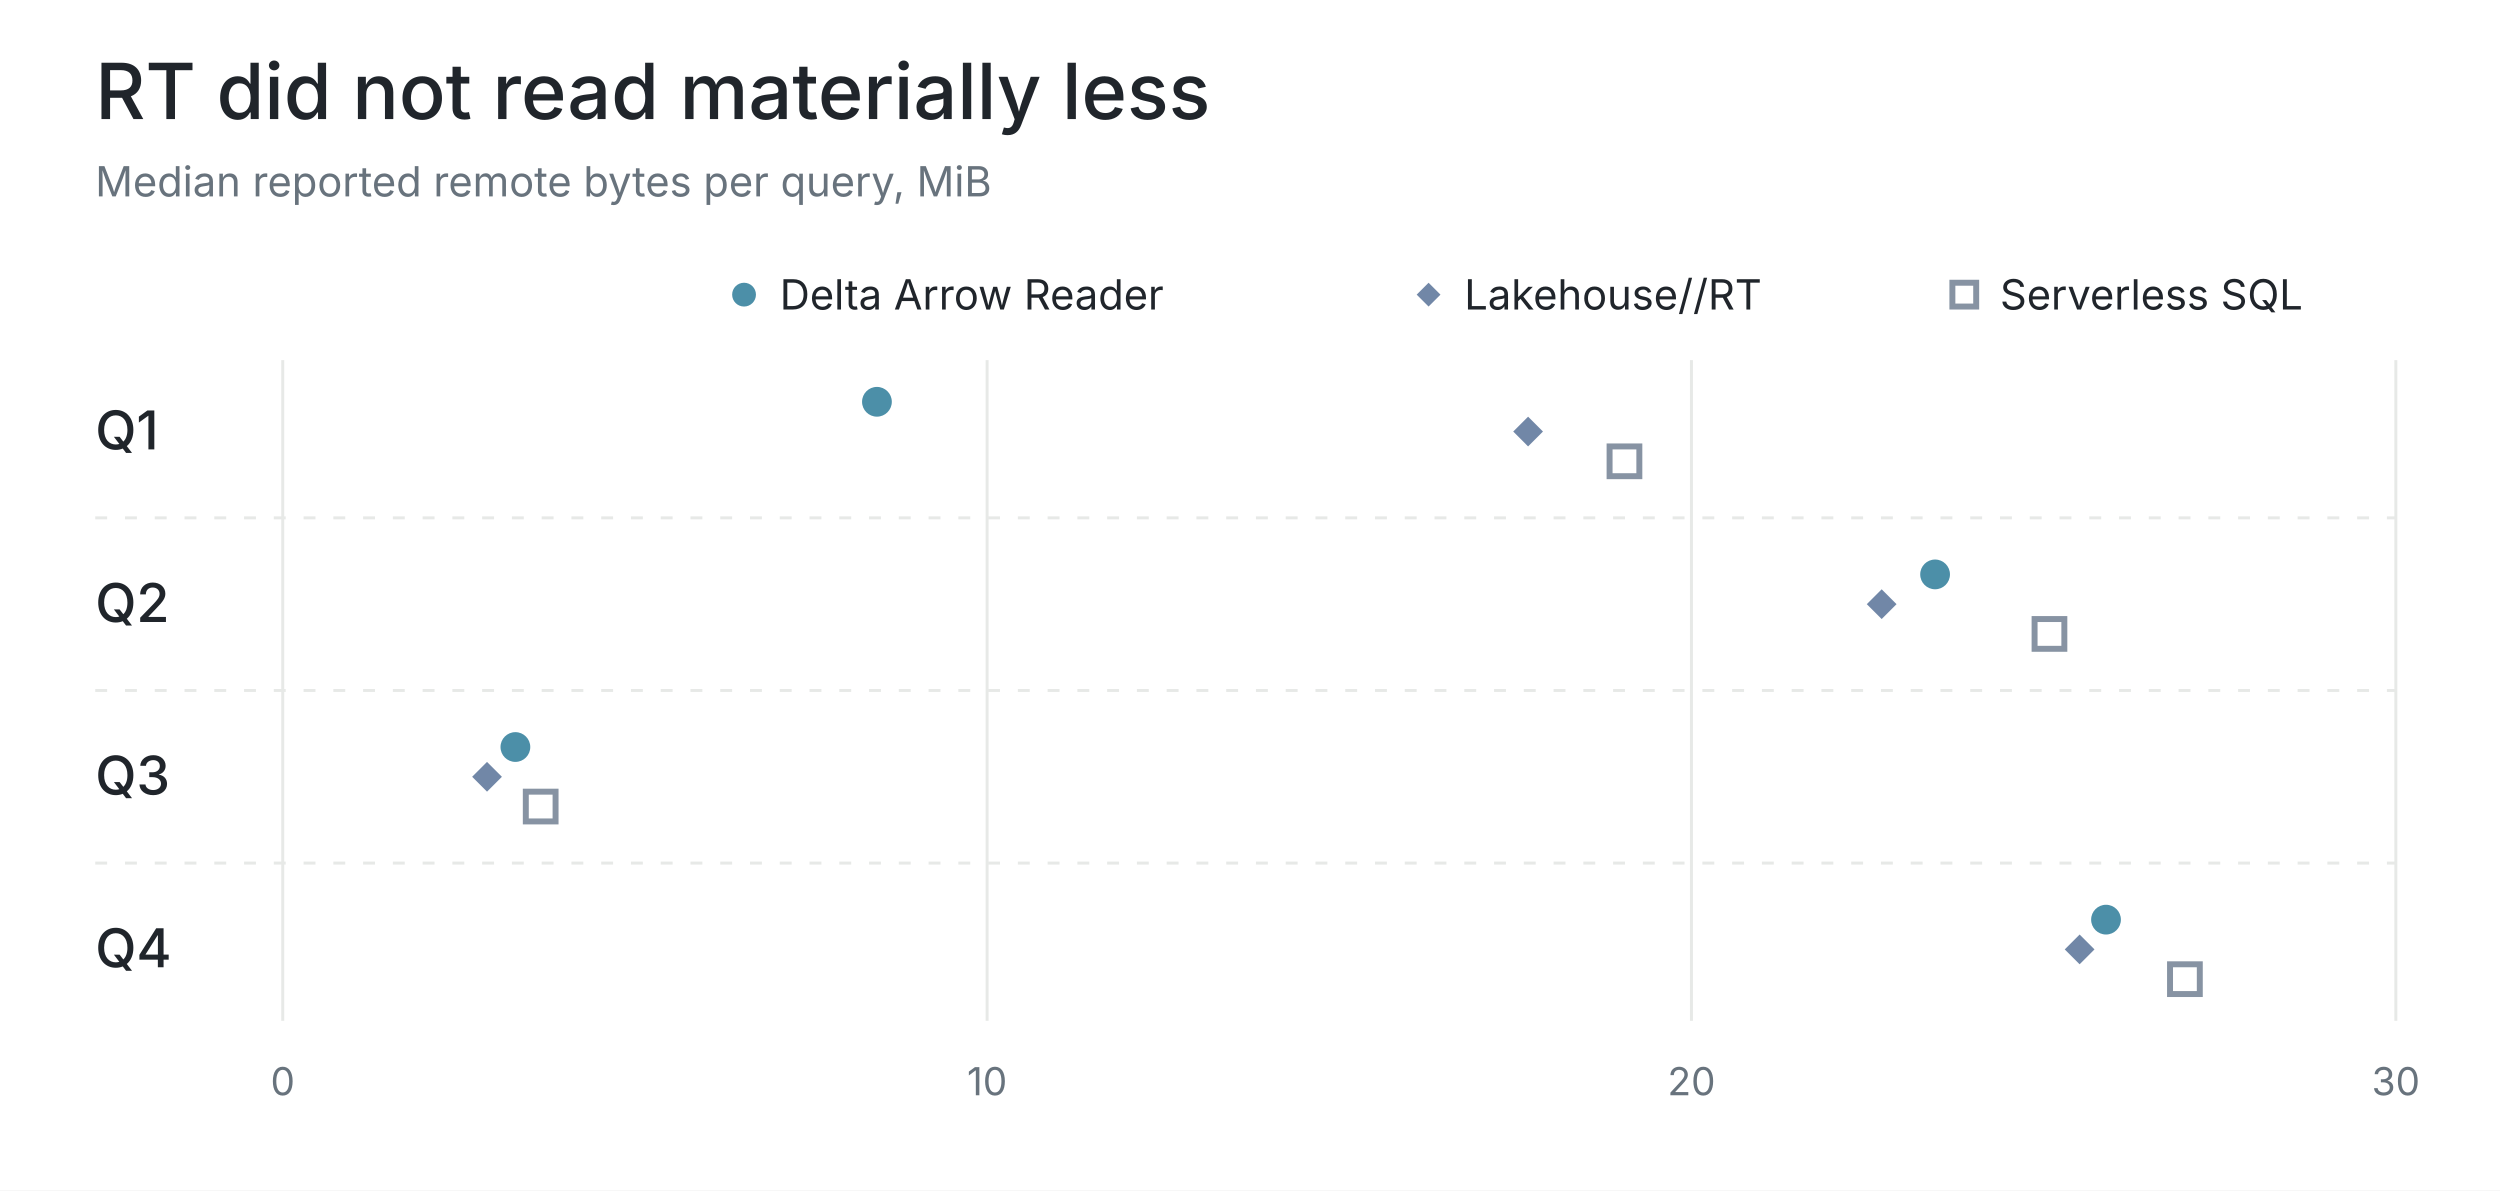
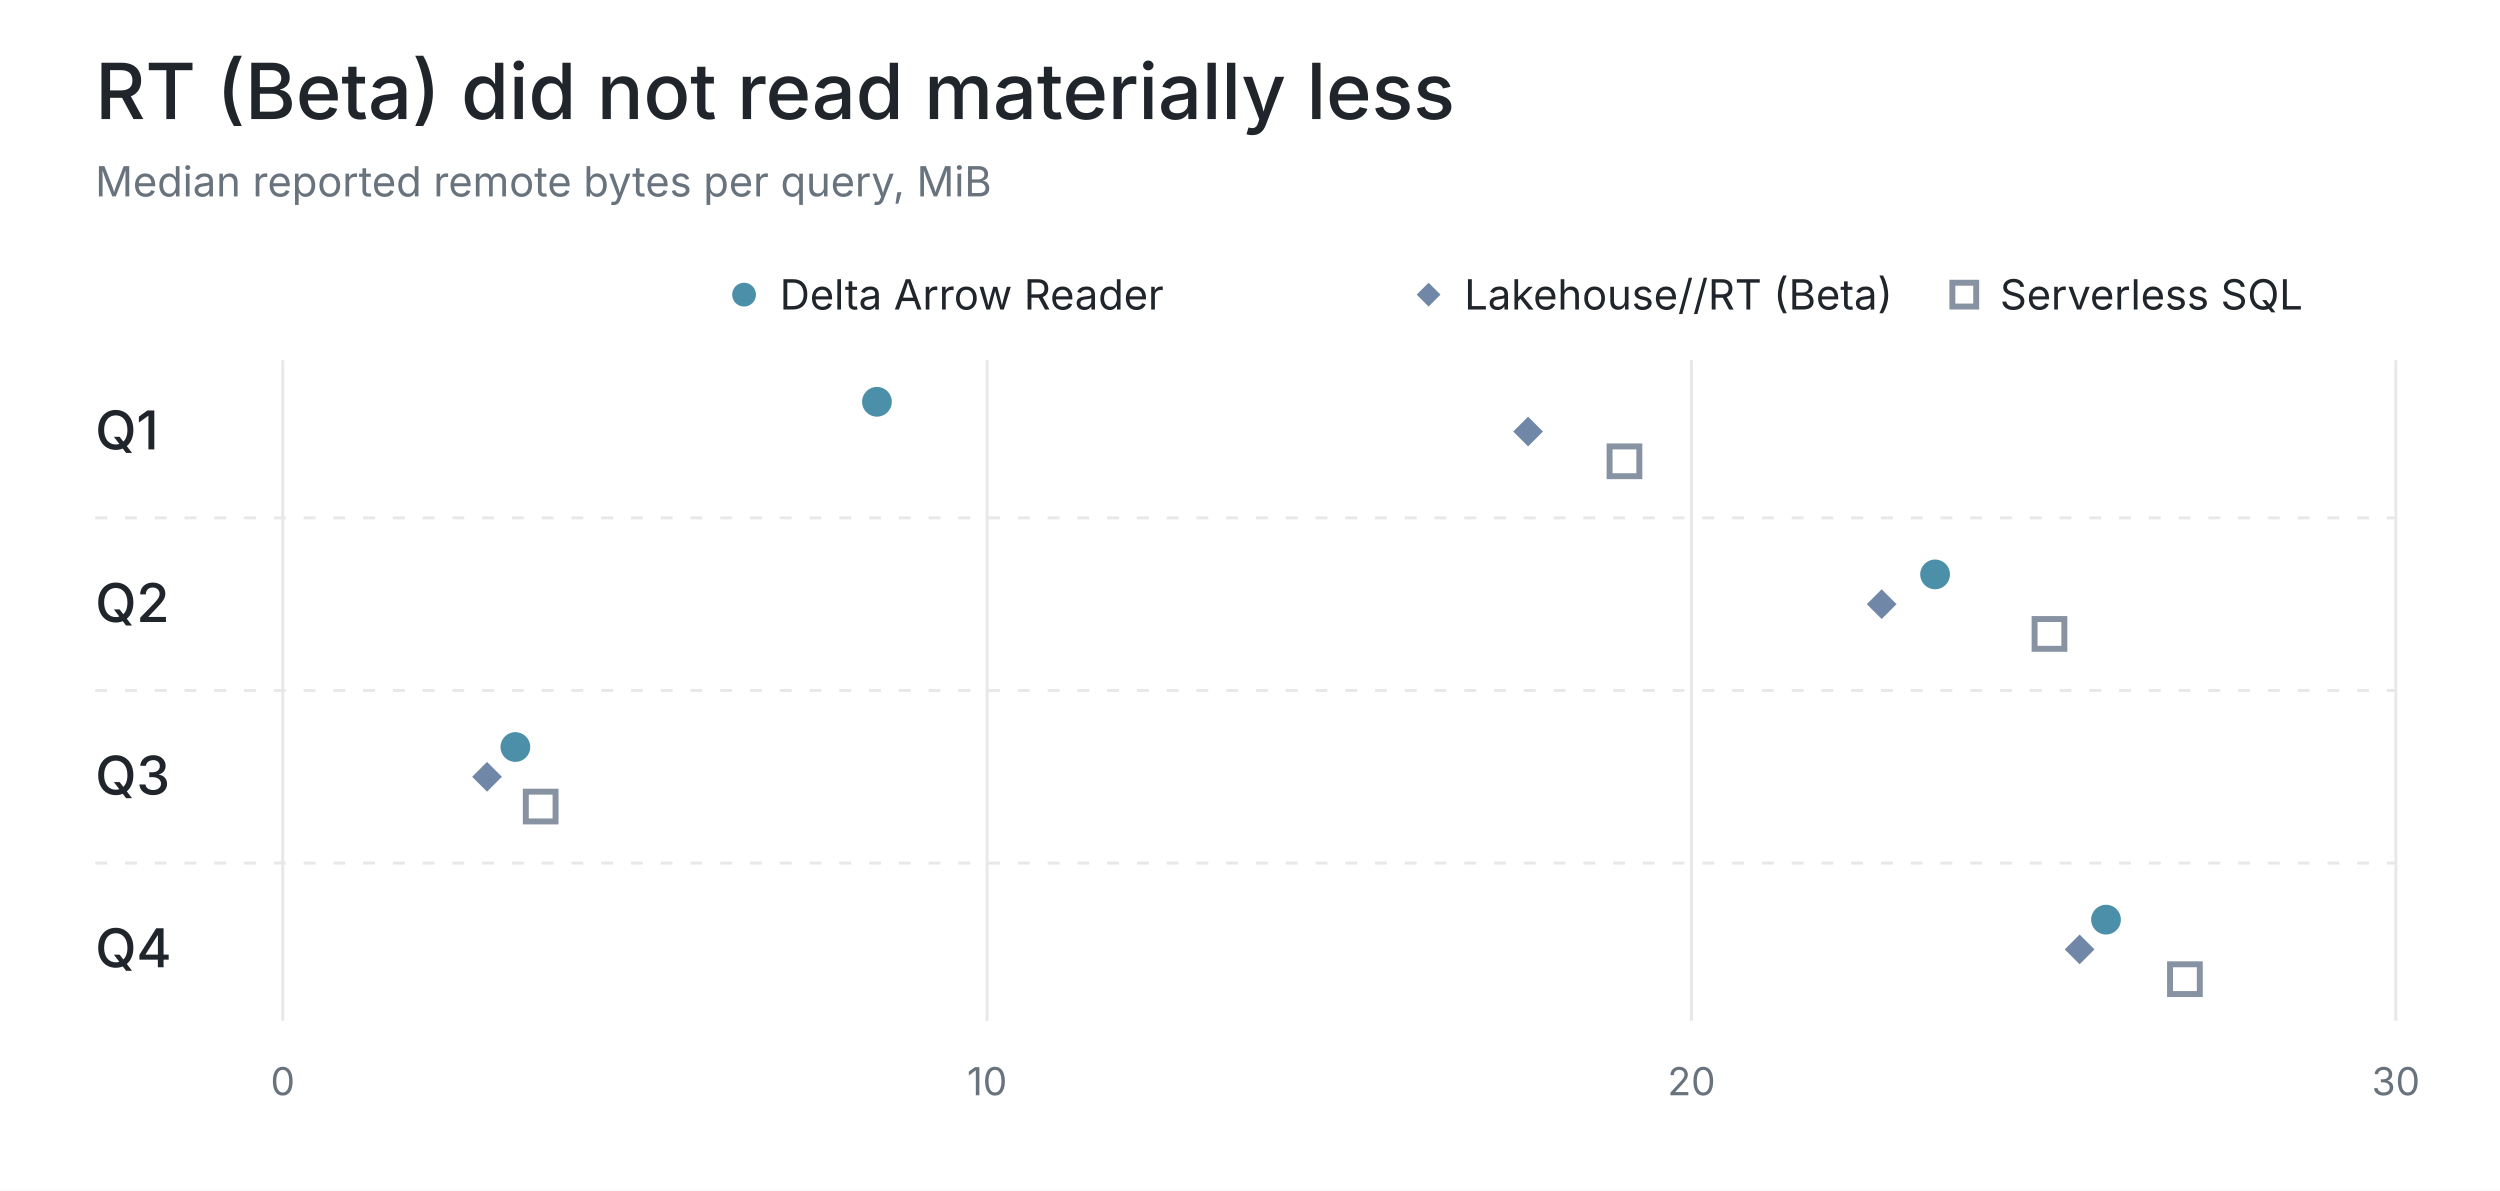
<svg xmlns="http://www.w3.org/2000/svg" width="840" height="400" viewBox="0 0 840 400" role="img" aria-labelledby="title description">
  <style>text{font-family:Inter,ui-sans-serif,-apple-system,BlinkMacSystemFont,"Segoe UI",sans-serif;font-variant-numeric:tabular-nums}</style>
  <rect width="840" height="400" fill="#ffffff" />
-   <text x="32" y="40" fill="#20252b" font-size="26" font-weight="500">RT did not read materially less</text>
+   <text x="32" y="40" fill="#20252b" font-size="26" font-weight="500">RT (Beta) did not read materially less</text>
  <text x="32" y="66" fill="#68737d" font-size="14">Median reported remote bytes per query, MiB</text>
  <circle cx="250" cy="99" r="4" fill="#4c8fa8" />
  <text x="262" y="104" fill="#20252b" font-size="14" font-weight="400">Delta Arrow Reader</text>
  <polygon points="480,95 484,99 480,103 476,99" fill="#7187a7" />
-   <text x="492" y="104" fill="#20252b" font-size="14" font-weight="400">Lakehouse//RT</text>
+   <text x="492" y="104" fill="#20252b" font-size="14" font-weight="400">Lakehouse//RT (Beta)</text>
  <rect x="656" y="95" width="8" height="8" fill="#ffffff" stroke="#8793a3" stroke-width="2" />
  <text x="672" y="104" fill="#20252b" font-size="14" font-weight="400">Serverless SQL</text>
  <line x1="95.00" y1="121" x2="95.00" y2="343" stroke="#e7e9e7" />
  <text x="95.00" y="368" text-anchor="middle" fill="#68737d" font-size="13">0</text>
  <line x1="331.67" y1="121" x2="331.67" y2="343" stroke="#e7e9e7" />
  <text x="331.67" y="368" text-anchor="middle" fill="#68737d" font-size="13">10</text>
  <line x1="568.33" y1="121" x2="568.33" y2="343" stroke="#e7e9e7" />
  <text x="568.33" y="368" text-anchor="middle" fill="#68737d" font-size="13">20</text>
  <line x1="805.00" y1="121" x2="805.00" y2="343" stroke="#e7e9e7" />
  <text x="805.00" y="368" text-anchor="middle" fill="#68737d" font-size="13">30</text>
  <line x1="32" y1="174.00" x2="805" y2="174.00" stroke="#e7e9e7" stroke-dasharray="4 6" />
  <line x1="32" y1="232.00" x2="805" y2="232.00" stroke="#e7e9e7" stroke-dasharray="4 6" />
  <line x1="32" y1="290.00" x2="805" y2="290.00" stroke="#e7e9e7" stroke-dasharray="4 6" />
  <text x="32" y="151" fill="#20252b" font-size="18" font-weight="500">Q1</text>
  <circle cx="294.65" cy="135" r="5" fill="#4c8fa8" />
  <polygon points="513.44,140 518.44,145 513.44,150 508.44,145" fill="#7187a7" />
  <rect x="540.82" y="150" width="10" height="10" fill="#ffffff" stroke="#8793a3" stroke-width="2" />
  <text x="32" y="209" fill="#20252b" font-size="18" font-weight="500">Q2</text>
  <circle cx="650.19" cy="193" r="5" fill="#4c8fa8" />
  <polygon points="632.24,198 637.24,203 632.24,208 627.24,203" fill="#7187a7" />
  <rect x="683.62" y="208" width="10" height="10" fill="#ffffff" stroke="#8793a3" stroke-width="2" />
  <text x="32" y="267" fill="#20252b" font-size="18" font-weight="500">Q3</text>
  <circle cx="173.17" cy="251" r="5" fill="#4c8fa8" />
  <polygon points="163.64,256 168.64,261 163.64,266 158.64,261" fill="#7187a7" />
  <rect x="176.67" y="266" width="10" height="10" fill="#ffffff" stroke="#8793a3" stroke-width="2" />
  <text x="32" y="325" fill="#20252b" font-size="18" font-weight="500">Q4</text>
  <circle cx="707.62" cy="309" r="5" fill="#4c8fa8" />
  <polygon points="698.75,314 703.75,319 698.75,324 693.75,319" fill="#7187a7" />
  <rect x="729.13" y="324" width="10" height="10" fill="#ffffff" stroke="#8793a3" stroke-width="2" />
</svg>
